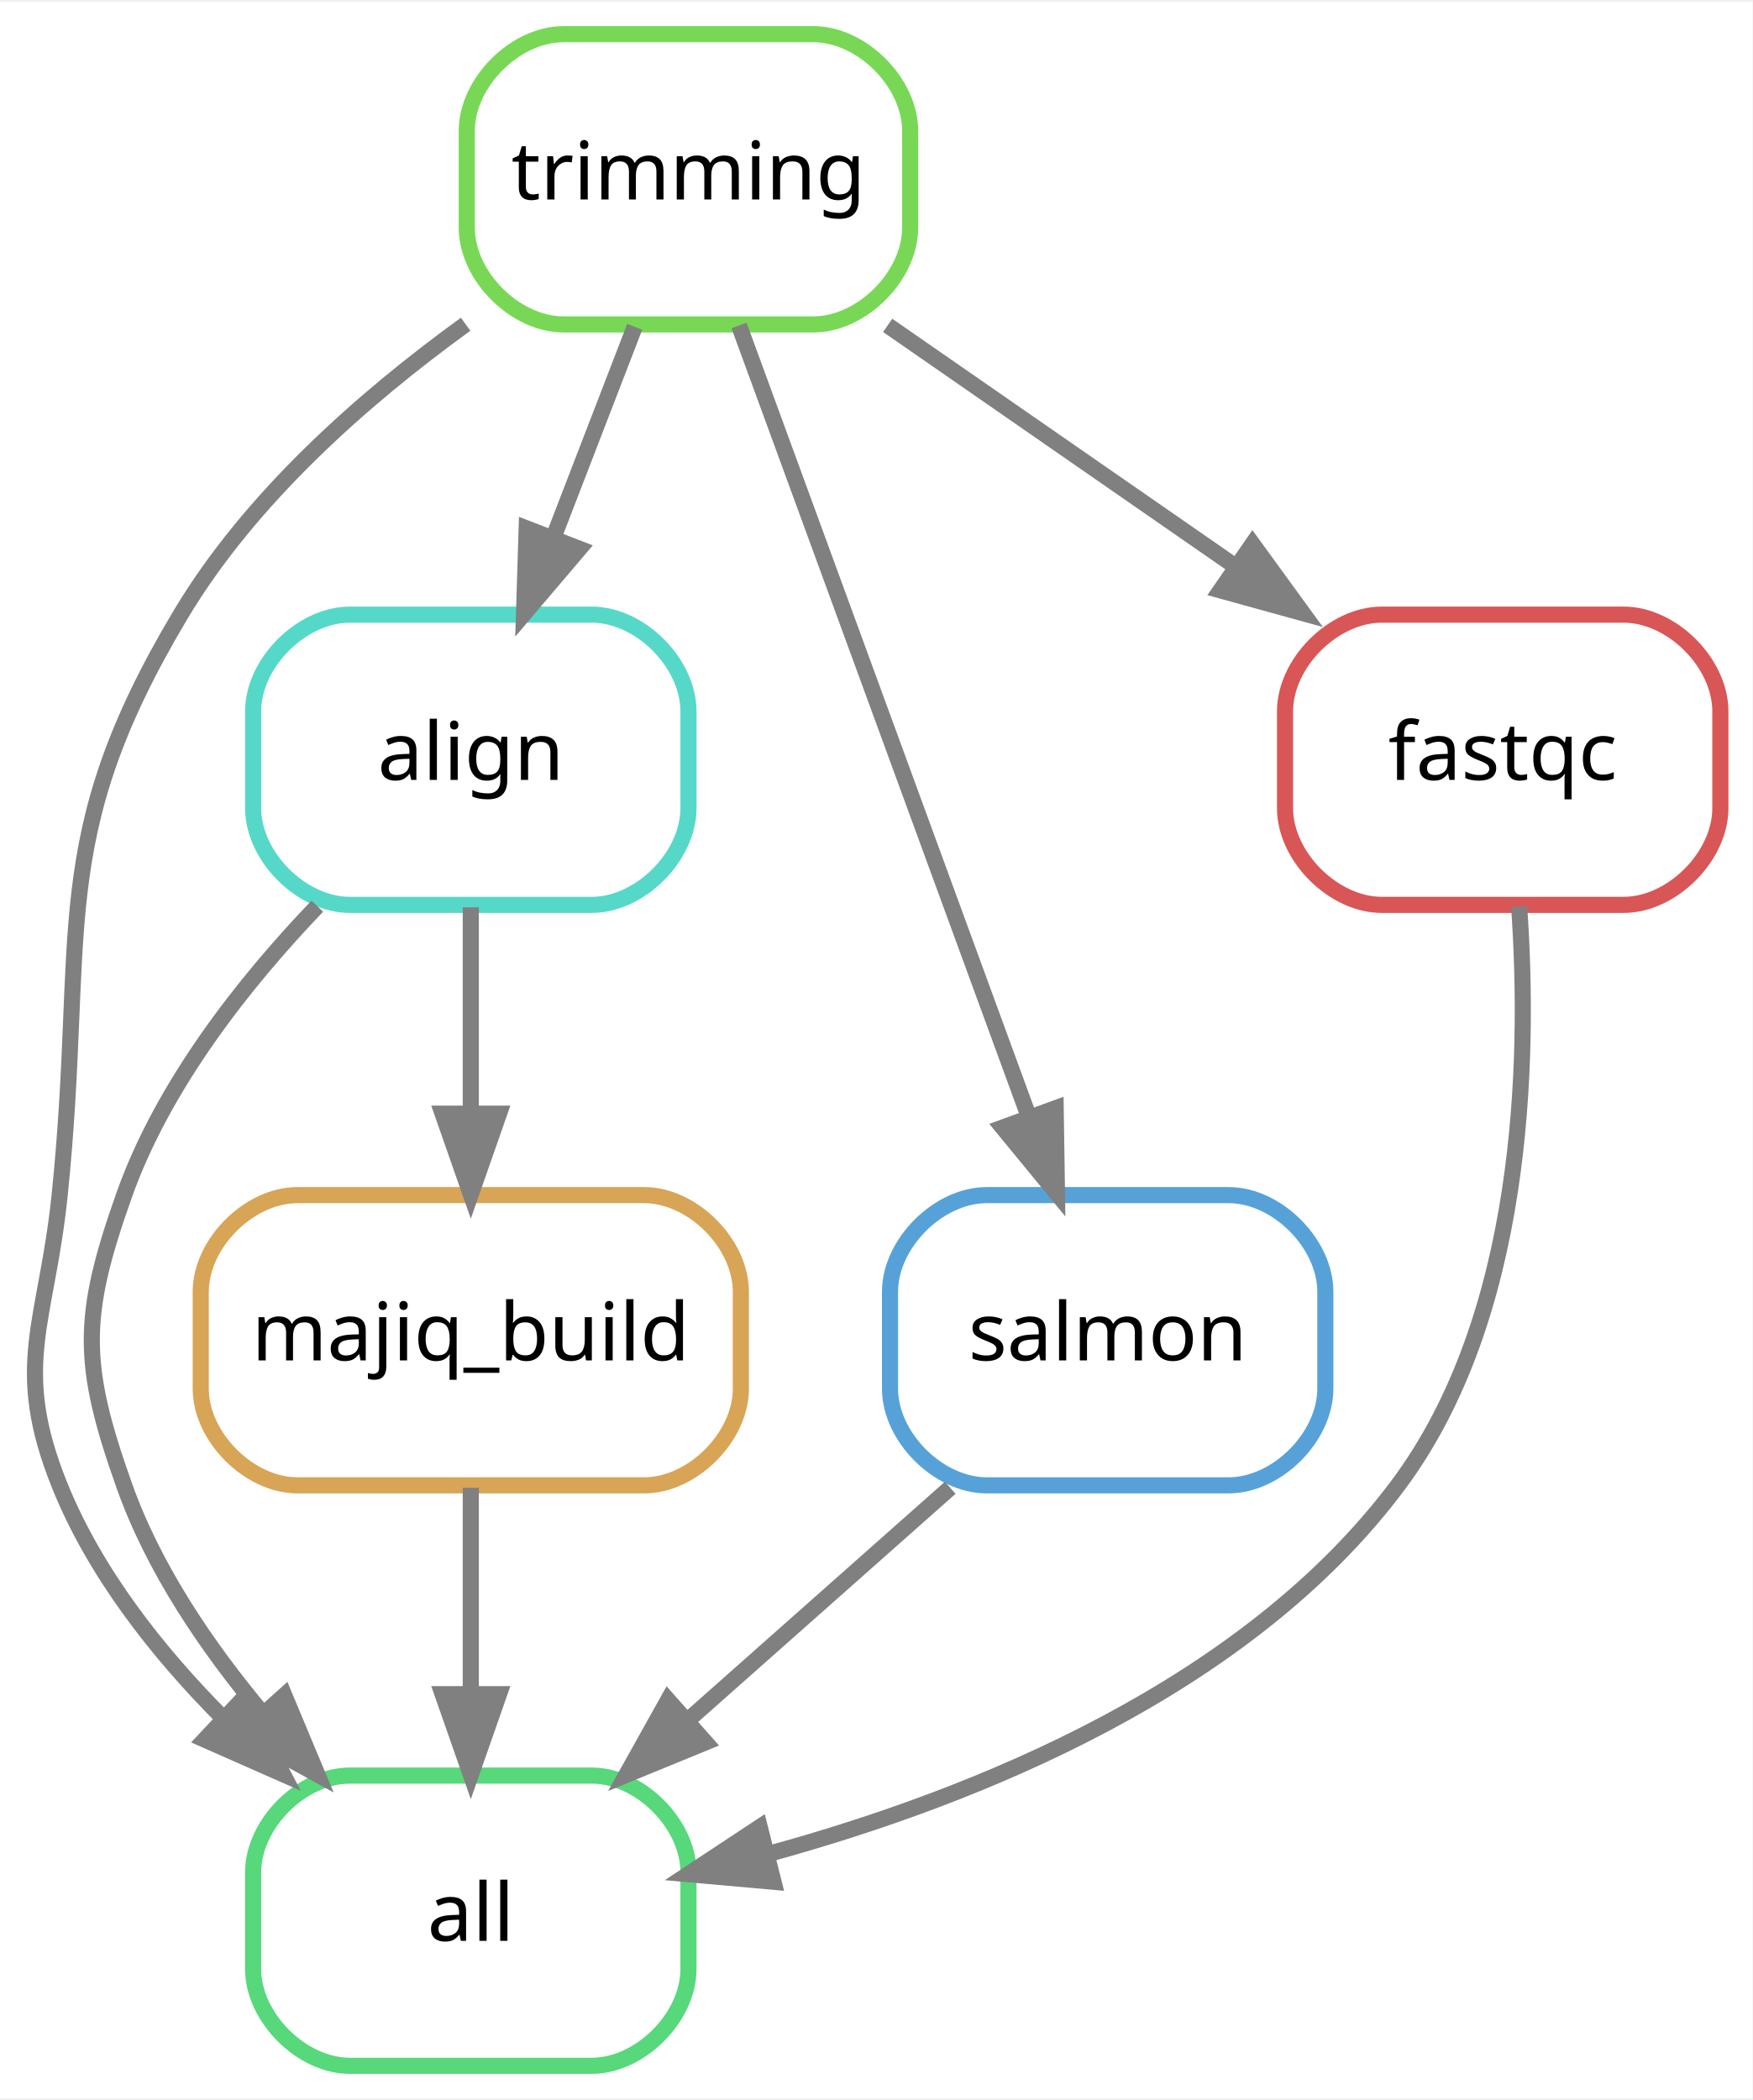
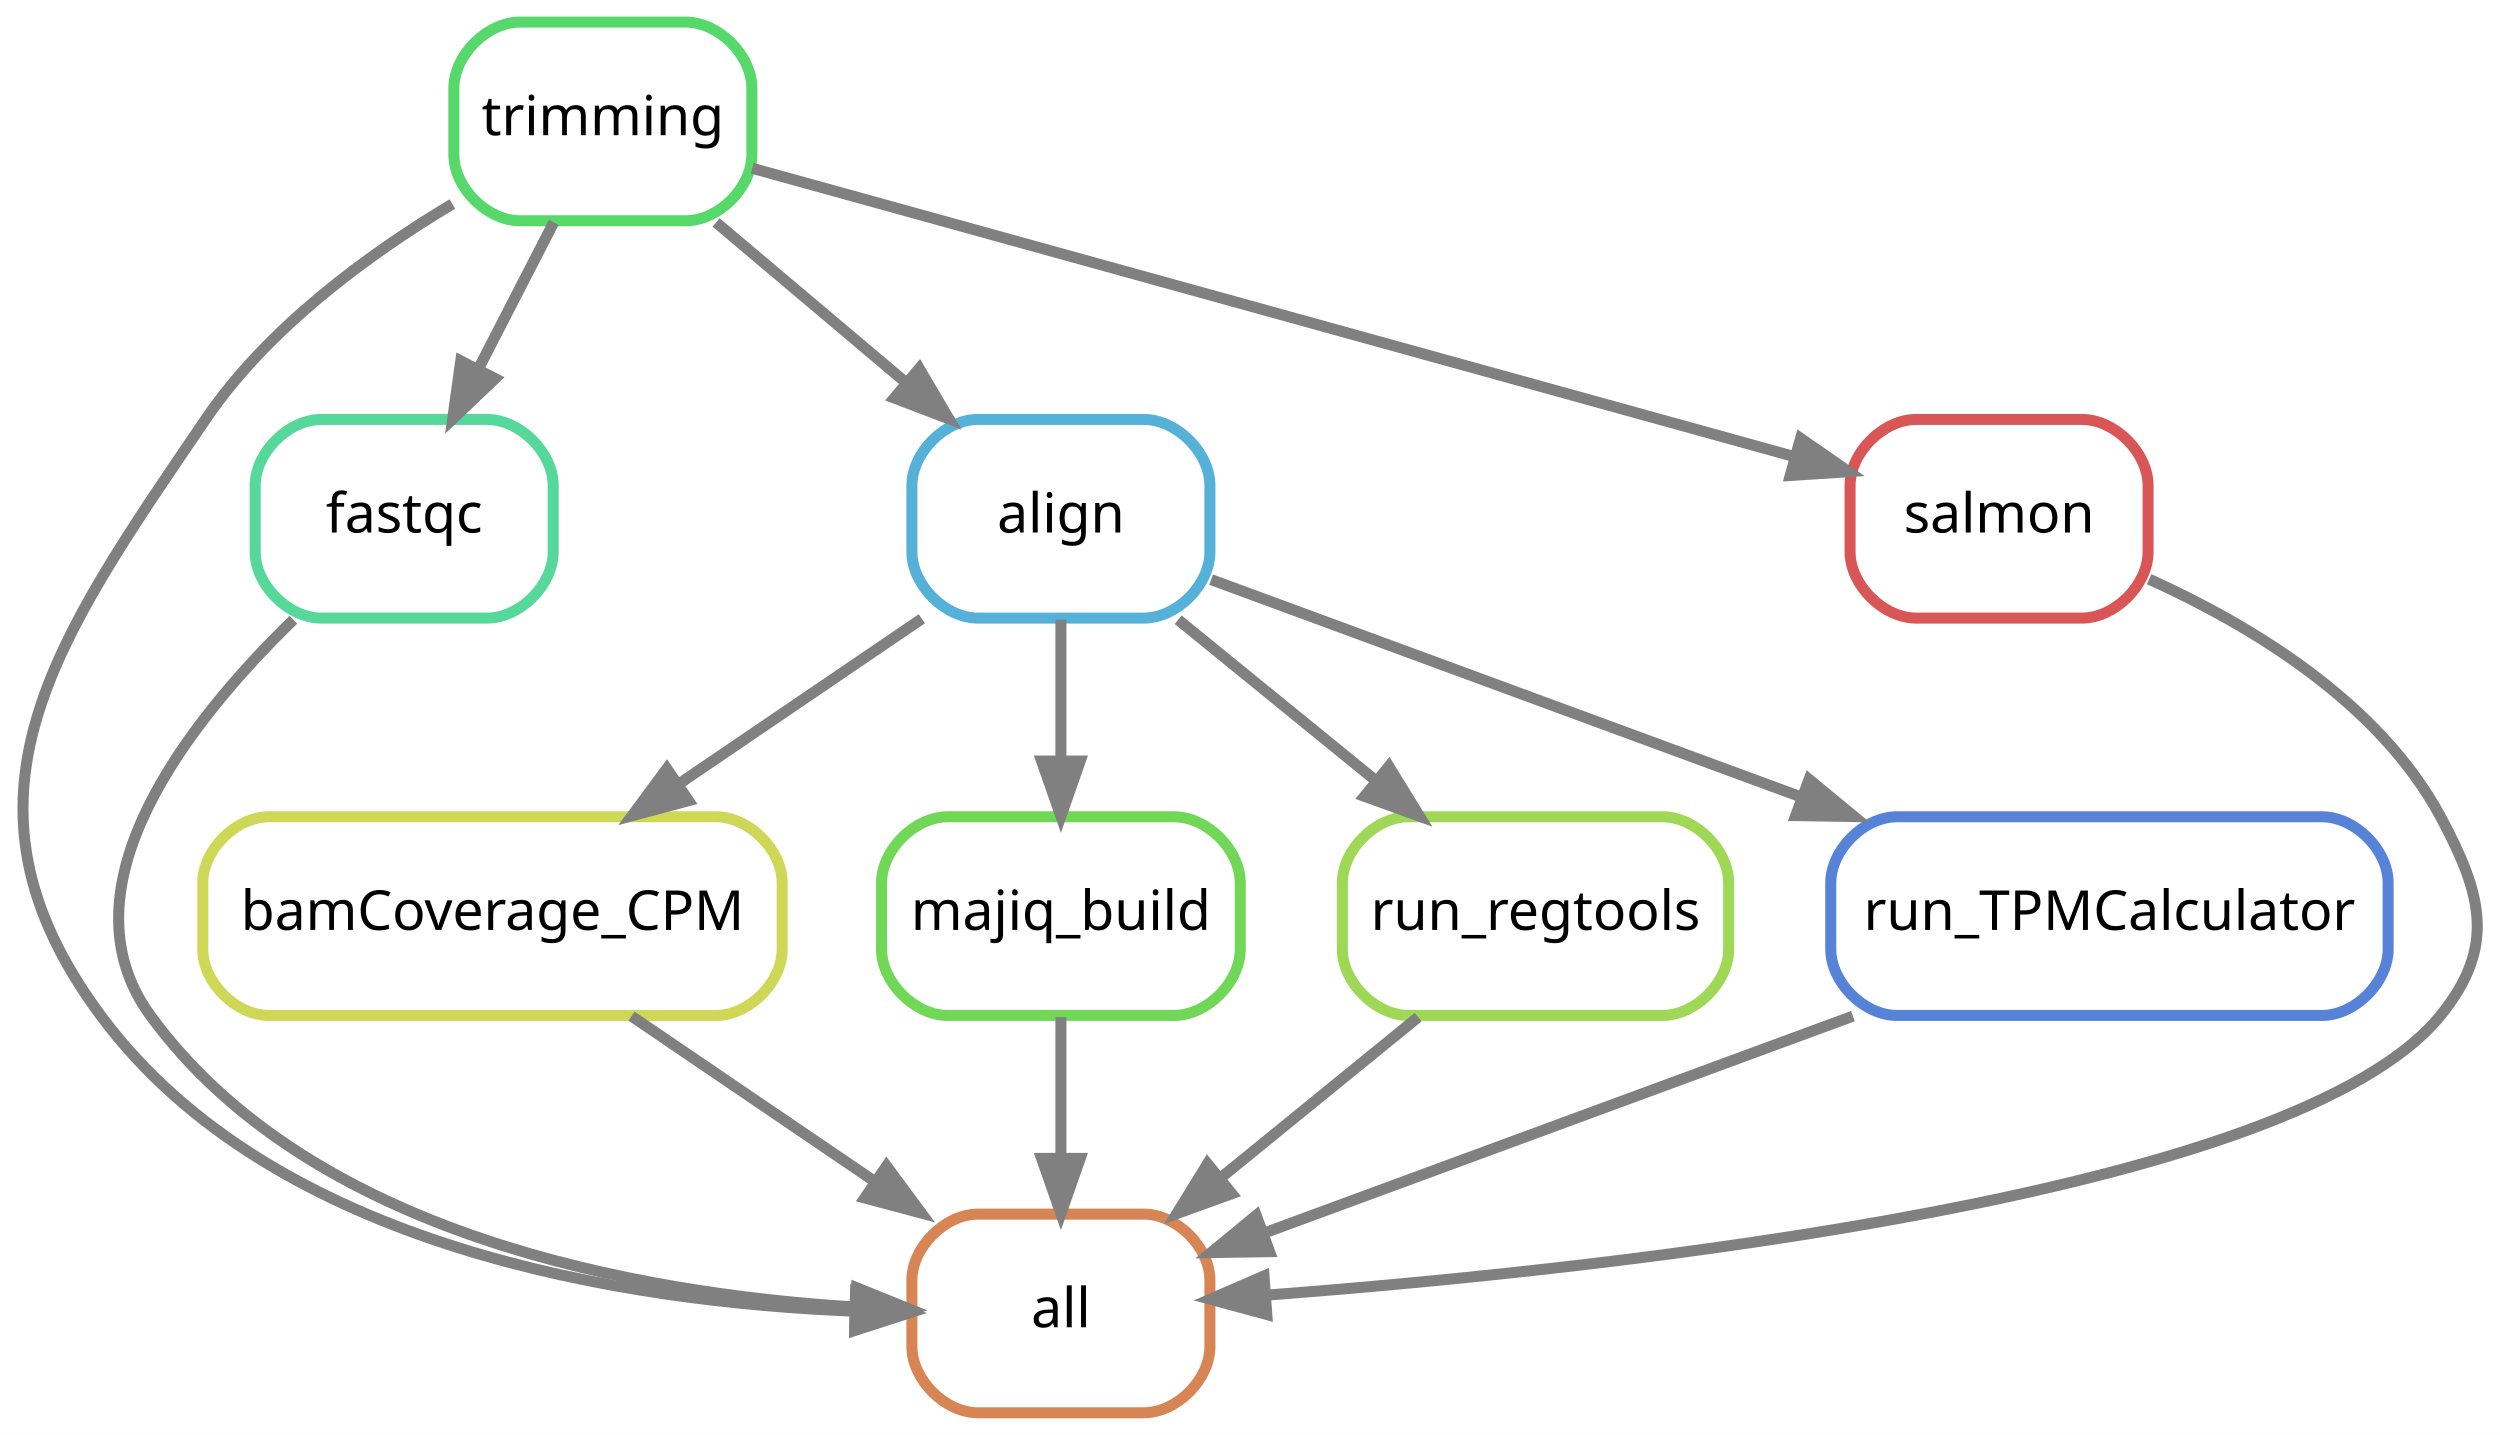
- <svg xmlns="http://www.w3.org/2000/svg" width="217pt" height="260pt" viewBox="0.00 0.00 217.40 260.00">
+ <svg xmlns="http://www.w3.org/2000/svg" width="453pt" height="260pt" viewBox="0.00 0.00 453.01 260.00">
  <g id="graph0" class="graph" transform="scale(1 1) rotate(0) translate(4 256)">
-     <polygon fill="white" stroke="transparent" points="-4,4 -4,-256 213.4,-256 213.4,4 -4,4" />
+     <polygon fill="white" stroke="transparent" points="-4,4 -4,-256 449.01,-256 449.01,4 -4,4" />
    <g id="node1" class="node">
-       <path fill="none" stroke="#56d87b" stroke-width="2" d="M69.4,-36C69.4,-36 39.4,-36 39.4,-36 33.4,-36 27.4,-30 27.4,-24 27.4,-24 27.4,-12 27.4,-12 27.4,-6 33.4,0 39.4,0 39.4,0 69.4,0 69.4,0 75.4,0 81.4,-6 81.4,-12 81.4,-12 81.4,-24 81.4,-24 81.4,-30 75.4,-36 69.4,-36" />
-       <text text-anchor="middle" x="54.4" y="-15.5" font-family="sans" font-size="10.00">all</text>
+       <path fill="none" stroke="#d88556" stroke-width="2" d="M203.24,-36C203.24,-36 173.24,-36 173.24,-36 167.24,-36 161.24,-30 161.24,-24 161.24,-24 161.24,-12 161.24,-12 161.24,-6 167.24,0 173.24,0 173.24,0 203.24,0 203.24,0 209.24,0 215.24,-6 215.24,-12 215.24,-12 215.24,-24 215.24,-24 215.24,-30 209.24,-36 203.24,-36" />
+       <text text-anchor="middle" x="188.24" y="-15.5" font-family="sans" font-size="10.00">all</text>
    </g>
    <g id="node2" class="node">
-       <path fill="none" stroke="#78d856" stroke-width="2" d="M96.9,-252C96.9,-252 65.9,-252 65.9,-252 59.9,-252 53.9,-246 53.9,-240 53.9,-240 53.9,-228 53.9,-228 53.9,-222 59.9,-216 65.9,-216 65.9,-216 96.9,-216 96.9,-216 102.9,-216 108.9,-222 108.9,-228 108.9,-228 108.9,-240 108.9,-240 108.9,-246 102.9,-252 96.9,-252" />
-       <text text-anchor="middle" x="81.4" y="-231.5" font-family="sans" font-size="10.00">trimming</text>
+       <path fill="none" stroke="#56d86b" stroke-width="2" d="M120.24,-252C120.24,-252 90.24,-252 90.24,-252 84.24,-252 78.24,-246 78.24,-240 78.24,-240 78.24,-228 78.24,-228 78.24,-222 84.24,-216 90.24,-216 90.24,-216 120.24,-216 120.24,-216 126.24,-216 132.24,-222 132.24,-228 132.24,-228 132.24,-240 132.24,-240 132.24,-246 126.24,-252 120.24,-252" />
+       <text text-anchor="middle" x="105.24" y="-231.5" font-family="sans" font-size="10.00">trimming</text>
+     </g>
+     <g id="edge5" class="edge">
+       <path fill="none" stroke="grey" stroke-width="2" d="M77.97,-219.04C62.69,-209.89 44.49,-196.56 33.24,-180 5.83,-139.7 -14.78,-111.16 14.24,-72 45.53,-29.75 109.73,-20.04 150.78,-18.41" />
+       <polygon fill="grey" stroke="grey" stroke-width="2" points="151.03,-21.91 160.94,-18.16 150.86,-14.91 151.03,-21.91" />
+     </g>
+     <g id="node3" class="node">
+       <path fill="none" stroke="#56d89a" stroke-width="2" d="M84.24,-180C84.24,-180 54.24,-180 54.24,-180 48.24,-180 42.24,-174 42.24,-168 42.24,-168 42.24,-156 42.24,-156 42.24,-150 48.24,-144 54.24,-144 54.24,-144 84.24,-144 84.24,-144 90.24,-144 96.24,-150 96.24,-156 96.24,-156 96.24,-168 96.24,-168 96.24,-174 90.24,-180 84.24,-180" />
+       <text text-anchor="middle" x="69.24" y="-159.5" font-family="sans" font-size="10.00">fastqc</text>
+     </g>
+     <g id="edge8" class="edge">
+       <path fill="none" stroke="grey" stroke-width="2" d="M96.34,-215.7C92.24,-207.73 87.29,-198.1 82.74,-189.26" />
+       <polygon fill="grey" stroke="grey" stroke-width="2" points="85.72,-187.4 78.03,-180.1 79.49,-190.6 85.72,-187.4" />
+     </g>
+     <g id="node5" class="node">
+       <path fill="none" stroke="#56b1d8" stroke-width="2" d="M203.24,-180C203.24,-180 173.24,-180 173.24,-180 167.24,-180 161.24,-174 161.24,-168 161.24,-168 161.24,-156 161.24,-156 161.24,-150 167.24,-144 173.24,-144 173.24,-144 203.24,-144 203.24,-144 209.24,-144 215.24,-150 215.24,-156 215.24,-156 215.24,-168 215.24,-168 215.24,-174 209.24,-180 203.24,-180" />
+       <text text-anchor="middle" x="188.24" y="-159.5" font-family="sans" font-size="10.00">align</text>
+     </g>
+     <g id="edge10" class="edge">
+       <path fill="none" stroke="grey" stroke-width="2" d="M125.75,-215.7C136.1,-206.97 148.82,-196.24 160.07,-186.75" />
+       <polygon fill="grey" stroke="grey" stroke-width="2" points="162.57,-189.23 167.95,-180.1 158.05,-183.88 162.57,-189.23" />
+     </g>
+     <g id="node6" class="node">
+       <path fill="none" stroke="#d85656" stroke-width="2" d="M373.24,-180C373.24,-180 343.24,-180 343.24,-180 337.24,-180 331.24,-174 331.24,-168 331.24,-168 331.24,-156 331.24,-156 331.24,-150 337.24,-144 343.24,-144 343.24,-144 373.24,-144 373.24,-144 379.24,-144 385.24,-150 385.24,-156 385.24,-156 385.24,-168 385.24,-168 385.24,-174 379.24,-180 373.24,-180" />
+       <text text-anchor="middle" x="358.24" y="-159.5" font-family="sans" font-size="10.00">salmon</text>
+     </g>
+     <g id="edge11" class="edge">
+       <path fill="none" stroke="grey" stroke-width="2" d="M132.31,-225.51C177.84,-212.91 269.8,-187.47 321.25,-173.23" />
+       <polygon fill="grey" stroke="grey" stroke-width="2" points="322.27,-176.58 330.97,-170.54 320.4,-169.84 322.27,-176.58" />
+     </g>
+     <g id="edge6" class="edge">
+       <path fill="none" stroke="grey" stroke-width="2" d="M49.17,-143.71C30.03,-125.09 6.43,-95.05 23.24,-72 52.24,-32.22 111.57,-21.64 150.61,-19.18" />
+       <polygon fill="grey" stroke="grey" stroke-width="2" points="151.22,-22.66 161.04,-18.69 150.89,-15.67 151.22,-22.66" />
+     </g>
+     <g id="node4" class="node">
+       <path fill="none" stroke="#ced856" stroke-width="2" d="M125.74,-108C125.74,-108 44.74,-108 44.74,-108 38.74,-108 32.74,-102 32.74,-96 32.74,-96 32.74,-84 32.74,-84 32.74,-78 38.74,-72 44.74,-72 44.74,-72 125.74,-72 125.74,-72 131.74,-72 137.74,-78 137.74,-84 137.74,-84 137.74,-96 137.74,-96 137.74,-102 131.74,-108 125.74,-108" />
+       <text text-anchor="middle" x="85.24" y="-87.5" font-family="sans" font-size="10.00">bamCoverage_CPM</text>
+     </g>
+     <g id="edge2" class="edge">
+       <path fill="none" stroke="grey" stroke-width="2" d="M110.43,-71.88C123.65,-62.89 140.03,-51.76 154.34,-42.03" />
+       <polygon fill="grey" stroke="grey" stroke-width="2" points="156.64,-44.71 162.94,-36.19 152.7,-38.92 156.64,-44.71" />
+     </g>
+     <g id="edge9" class="edge">
+       <path fill="none" stroke="grey" stroke-width="2" d="M163.04,-143.88C149.82,-134.89 133.44,-123.76 119.13,-114.03" />
+       <polygon fill="grey" stroke="grey" stroke-width="2" points="120.77,-110.92 110.53,-108.19 116.83,-116.71 120.77,-110.92" />
+     </g>
+     <g id="node7" class="node">
+       <path fill="none" stroke="#70d856" stroke-width="2" d="M208.74,-108C208.74,-108 167.74,-108 167.74,-108 161.74,-108 155.74,-102 155.74,-96 155.74,-96 155.74,-84 155.74,-84 155.74,-78 161.74,-72 167.74,-72 167.74,-72 208.74,-72 208.74,-72 214.74,-72 220.74,-78 220.74,-84 220.74,-84 220.74,-96 220.74,-96 220.74,-102 214.74,-108 208.74,-108" />
+       <text text-anchor="middle" x="188.24" y="-87.5" font-family="sans" font-size="10.00">majiq_build</text>
+     </g>
+     <g id="edge12" class="edge">
+       <path fill="none" stroke="grey" stroke-width="2" d="M188.24,-143.7C188.24,-135.98 188.24,-126.71 188.24,-118.11" />
+       <polygon fill="grey" stroke="grey" stroke-width="2" points="191.74,-118.1 188.24,-108.1 184.74,-118.1 191.74,-118.1" />
+     </g>
+     <g id="node8" class="node">
+       <path fill="none" stroke="#9fd856" stroke-width="2" d="M297.24,-108C297.24,-108 251.24,-108 251.24,-108 245.24,-108 239.24,-102 239.24,-96 239.24,-96 239.24,-84 239.24,-84 239.24,-78 245.24,-72 251.24,-72 251.24,-72 297.24,-72 297.24,-72 303.24,-72 309.24,-78 309.24,-84 309.24,-84 309.24,-96 309.24,-96 309.24,-102 303.24,-108 297.24,-108" />
+       <text text-anchor="middle" x="274.24" y="-87.5" font-family="sans" font-size="10.00">run_regtools</text>
+     </g>
+     <g id="edge13" class="edge">
+       <path fill="none" stroke="grey" stroke-width="2" d="M209.49,-143.7C220.32,-134.88 233.65,-124.03 245.4,-114.47" />
+       <polygon fill="grey" stroke="grey" stroke-width="2" points="247.67,-117.13 253.22,-108.1 243.26,-111.7 247.67,-117.13" />
+     </g>
+     <g id="node9" class="node">
+       <path fill="none" stroke="#5682d8" stroke-width="2" d="M416.74,-108C416.74,-108 339.74,-108 339.74,-108 333.74,-108 327.74,-102 327.74,-96 327.74,-96 327.74,-84 327.74,-84 327.74,-78 333.74,-72 339.74,-72 339.74,-72 416.74,-72 416.74,-72 422.74,-72 428.74,-78 428.74,-84 428.74,-84 428.74,-96 428.74,-96 428.74,-102 422.74,-108 416.74,-108" />
+       <text text-anchor="middle" x="378.24" y="-87.5" font-family="sans" font-size="10.00">run_TPMCalculator</text>
+     </g>
+     <g id="edge14" class="edge">
+       <path fill="none" stroke="grey" stroke-width="2" d="M215.46,-150.97C243.22,-140.74 287.1,-124.58 322.3,-111.61" />
+       <polygon fill="grey" stroke="grey" stroke-width="2" points="323.81,-114.78 331.98,-108.04 321.39,-108.21 323.81,-114.78" />
+     </g>
+     <g id="edge1" class="edge">
+       <path fill="none" stroke="grey" stroke-width="2" d="M385.43,-151.05C403.98,-142.67 427.12,-128.7 438.24,-108 445.81,-93.9 448.31,-84.43 438.24,-72 411.9,-39.49 288.69,-26.12 225.63,-21.33" />
+       <polygon fill="grey" stroke="grey" stroke-width="2" points="225.55,-17.81 215.32,-20.58 225.04,-24.79 225.55,-17.81" />
+     </g>
+     <g id="edge4" class="edge">
+       <path fill="none" stroke="grey" stroke-width="2" d="M188.24,-71.7C188.24,-63.98 188.24,-54.71 188.24,-46.11" />
+       <polygon fill="grey" stroke="grey" stroke-width="2" points="191.74,-46.1 188.24,-36.1 184.74,-46.1 191.74,-46.1" />
    </g>
    <g id="edge3" class="edge">
-       <path fill="none" stroke="grey" stroke-width="2" d="M53.76,-216.02C41.11,-206.87 27.05,-194.48 18.4,-180 1.64,-151.94 6.75,-140.51 3.4,-108 1.76,-92.08 -2.58,-86.84 3.4,-72 7.75,-61.21 15.46,-51.39 23.59,-43.21" />
-       <polygon fill="grey" stroke="grey" stroke-width="2" points="26.19,-45.57 31.1,-36.18 21.4,-40.46 26.19,-45.57" />
-     </g>
-     <g id="node3" class="node">
-       <path fill="none" stroke="#56d8c9" stroke-width="2" d="M69.4,-180C69.4,-180 39.4,-180 39.4,-180 33.4,-180 27.4,-174 27.4,-168 27.4,-168 27.4,-156 27.4,-156 27.4,-150 33.4,-144 39.4,-144 39.4,-144 69.4,-144 69.4,-144 75.4,-144 81.4,-150 81.4,-156 81.4,-156 81.4,-168 81.4,-168 81.4,-174 75.4,-180 69.4,-180" />
-       <text text-anchor="middle" x="54.4" y="-159.5" font-family="sans" font-size="10.00">align</text>
-     </g>
-     <g id="edge6" class="edge">
-       <path fill="none" stroke="grey" stroke-width="2" d="M74.73,-215.7C71.69,-207.81 68.02,-198.3 64.64,-189.55" />
-       <polygon fill="grey" stroke="grey" stroke-width="2" points="67.86,-188.17 61,-180.1 61.33,-190.69 67.86,-188.17" />
-     </g>
-     <g id="node4" class="node">
-       <path fill="none" stroke="#56a2d8" stroke-width="2" d="M148.4,-108C148.4,-108 118.4,-108 118.4,-108 112.4,-108 106.4,-102 106.4,-96 106.4,-96 106.4,-84 106.4,-84 106.4,-78 112.4,-72 118.4,-72 118.4,-72 148.4,-72 148.4,-72 154.4,-72 160.4,-78 160.4,-84 160.4,-84 160.4,-96 160.4,-96 160.4,-102 154.4,-108 148.4,-108" />
-       <text text-anchor="middle" x="133.4" y="-87.5" font-family="sans" font-size="10.00">salmon</text>
+       <path fill="none" stroke="grey" stroke-width="2" d="M252.98,-71.7C242.15,-62.88 228.82,-52.03 217.07,-42.47" />
+       <polygon fill="grey" stroke="grey" stroke-width="2" points="219.21,-39.7 209.25,-36.1 214.8,-45.13 219.21,-39.7" />
    </g>
    <g id="edge7" class="edge">
-       <path fill="none" stroke="grey" stroke-width="2" d="M87.67,-215.87C96.61,-191.46 113.1,-146.43 123.65,-117.64" />
-       <polygon fill="grey" stroke="grey" stroke-width="2" points="126.95,-118.78 127.11,-108.19 120.38,-116.38 126.95,-118.78" />
-     </g>
-     <g id="node6" class="node">
-       <path fill="none" stroke="#d85656" stroke-width="2" d="M197.4,-180C197.4,-180 167.4,-180 167.4,-180 161.4,-180 155.4,-174 155.4,-168 155.4,-168 155.4,-156 155.4,-156 155.4,-150 161.4,-144 167.4,-144 167.4,-144 197.4,-144 197.4,-144 203.4,-144 209.4,-150 209.4,-156 209.4,-156 209.4,-168 209.4,-168 209.4,-174 203.4,-180 197.4,-180" />
-       <text text-anchor="middle" x="182.4" y="-159.5" font-family="sans" font-size="10.00">fastqc</text>
-     </g>
-     <g id="edge9" class="edge">
-       <path fill="none" stroke="grey" stroke-width="2" d="M106.11,-215.88C119.07,-206.89 135.13,-195.76 149.17,-186.03" />
-       <polygon fill="grey" stroke="grey" stroke-width="2" points="151.37,-188.76 157.6,-180.19 147.39,-183.01 151.37,-188.76" />
-     </g>
-     <g id="edge4" class="edge">
-       <path fill="none" stroke="grey" stroke-width="2" d="M35.36,-143.84C26.22,-134.3 16.23,-121.62 11.4,-108 6.05,-92.92 6.05,-87.08 11.4,-72 15.06,-61.68 21.69,-51.9 28.66,-43.61" />
-       <polygon fill="grey" stroke="grey" stroke-width="2" points="31.27,-45.94 35.36,-36.16 26.07,-41.26 31.27,-45.94" />
-     </g>
-     <g id="node5" class="node">
-       <path fill="none" stroke="#d8a456" stroke-width="2" d="M75.9,-108C75.9,-108 32.9,-108 32.9,-108 26.9,-108 20.9,-102 20.9,-96 20.9,-96 20.9,-84 20.9,-84 20.9,-78 26.9,-72 32.9,-72 32.9,-72 75.9,-72 75.9,-72 81.9,-72 87.9,-78 87.9,-84 87.9,-84 87.9,-96 87.9,-96 87.9,-102 81.9,-108 75.9,-108" />
-       <text text-anchor="middle" x="54.4" y="-87.5" font-family="sans" font-size="10.00">majiq_build</text>
-     </g>
-     <g id="edge8" class="edge">
-       <path fill="none" stroke="grey" stroke-width="2" d="M54.4,-143.7C54.4,-135.98 54.4,-126.71 54.4,-118.11" />
-       <polygon fill="grey" stroke="grey" stroke-width="2" points="57.9,-118.1 54.4,-108.1 50.9,-118.1 57.9,-118.1" />
-     </g>
-     <g id="edge5" class="edge">
-       <path fill="none" stroke="grey" stroke-width="2" d="M113.87,-71.7C104.02,-62.97 91.91,-52.24 81.2,-42.75" />
-       <polygon fill="grey" stroke="grey" stroke-width="2" points="83.51,-40.12 73.7,-36.1 78.87,-45.36 83.51,-40.12" />
-     </g>
-     <g id="edge2" class="edge">
-       <path fill="none" stroke="grey" stroke-width="2" d="M54.4,-71.7C54.4,-63.98 54.4,-54.71 54.4,-46.11" />
-       <polygon fill="grey" stroke="grey" stroke-width="2" points="57.9,-46.1 54.4,-36.1 50.9,-46.1 57.9,-46.1" />
-     </g>
-     <g id="edge1" class="edge">
-       <path fill="none" stroke="grey" stroke-width="2" d="M184.44,-143.78C185.79,-124.4 185.02,-92.89 169.4,-72 150.69,-46.98 117.31,-33.4 91.31,-26.28" />
-       <polygon fill="grey" stroke="grey" stroke-width="2" points="91.95,-22.83 81.4,-23.77 90.24,-29.61 91.95,-22.83" />
+       <path fill="none" stroke="grey" stroke-width="2" d="M331.76,-71.88C298.84,-59.75 255.31,-43.71 224.85,-32.49" />
+       <polygon fill="grey" stroke="grey" stroke-width="2" points="226.05,-29.2 215.45,-29.03 223.63,-35.77 226.05,-29.2" />
    </g>
  </g>
</svg>
